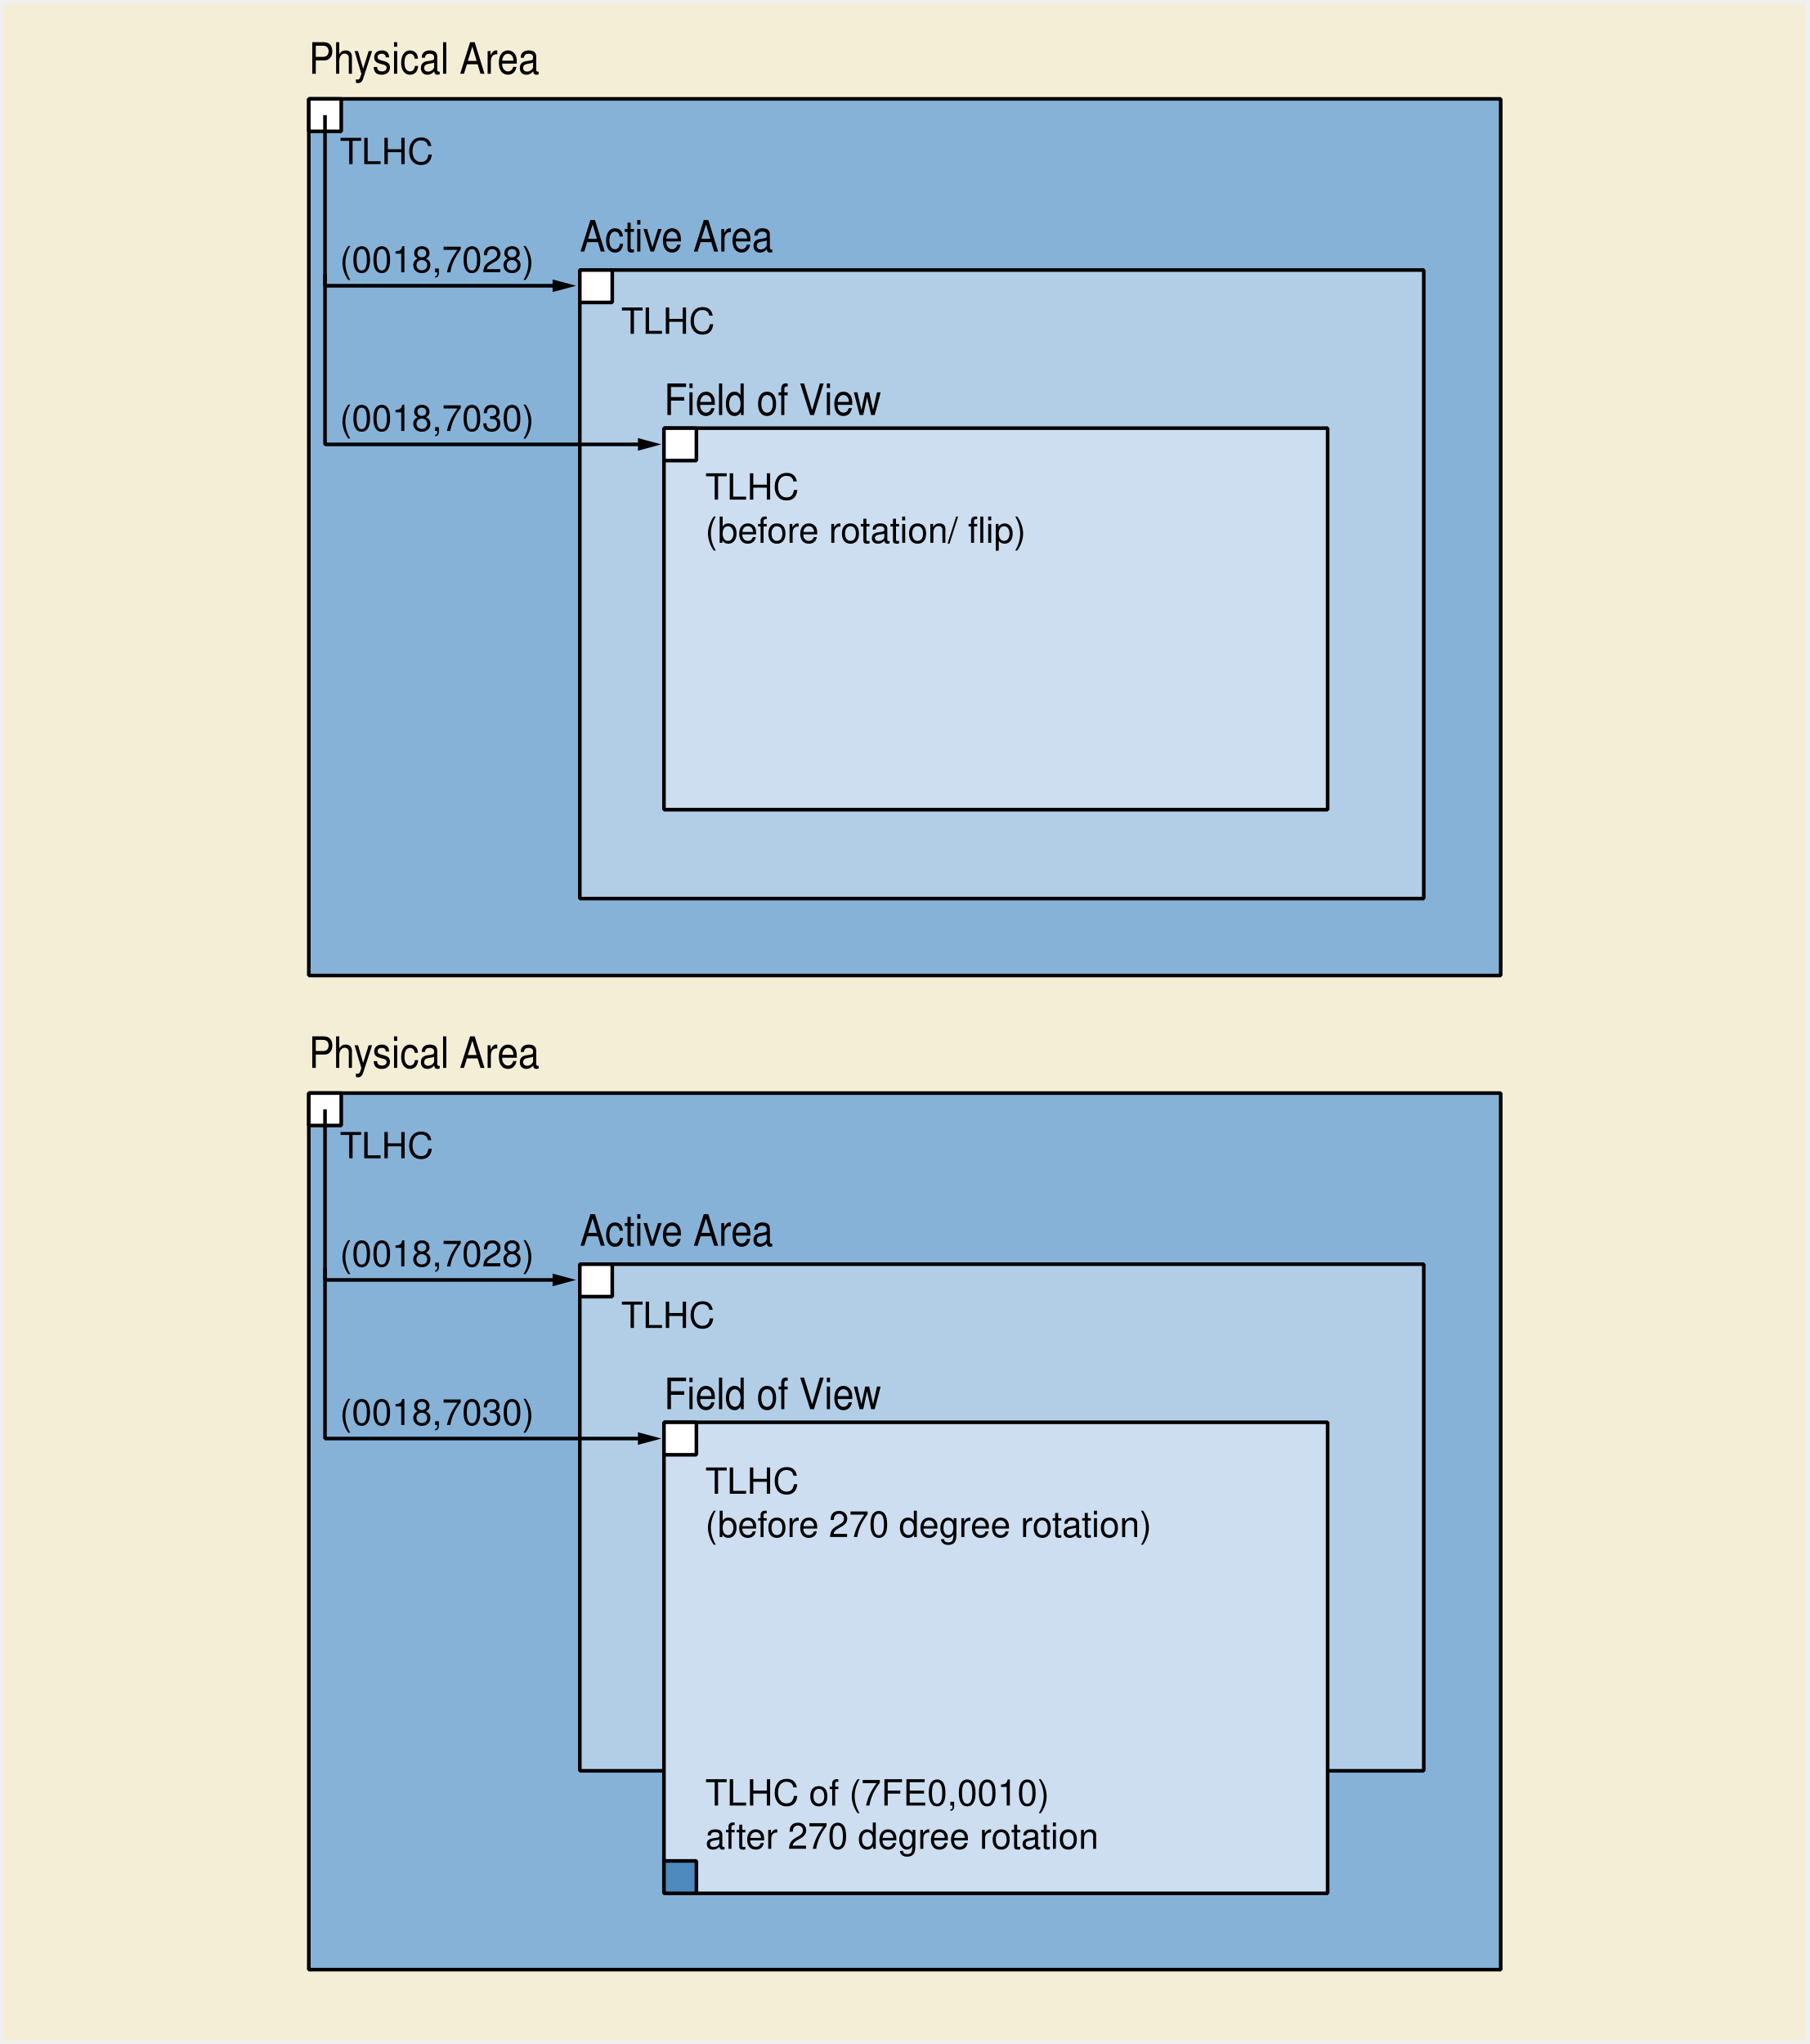
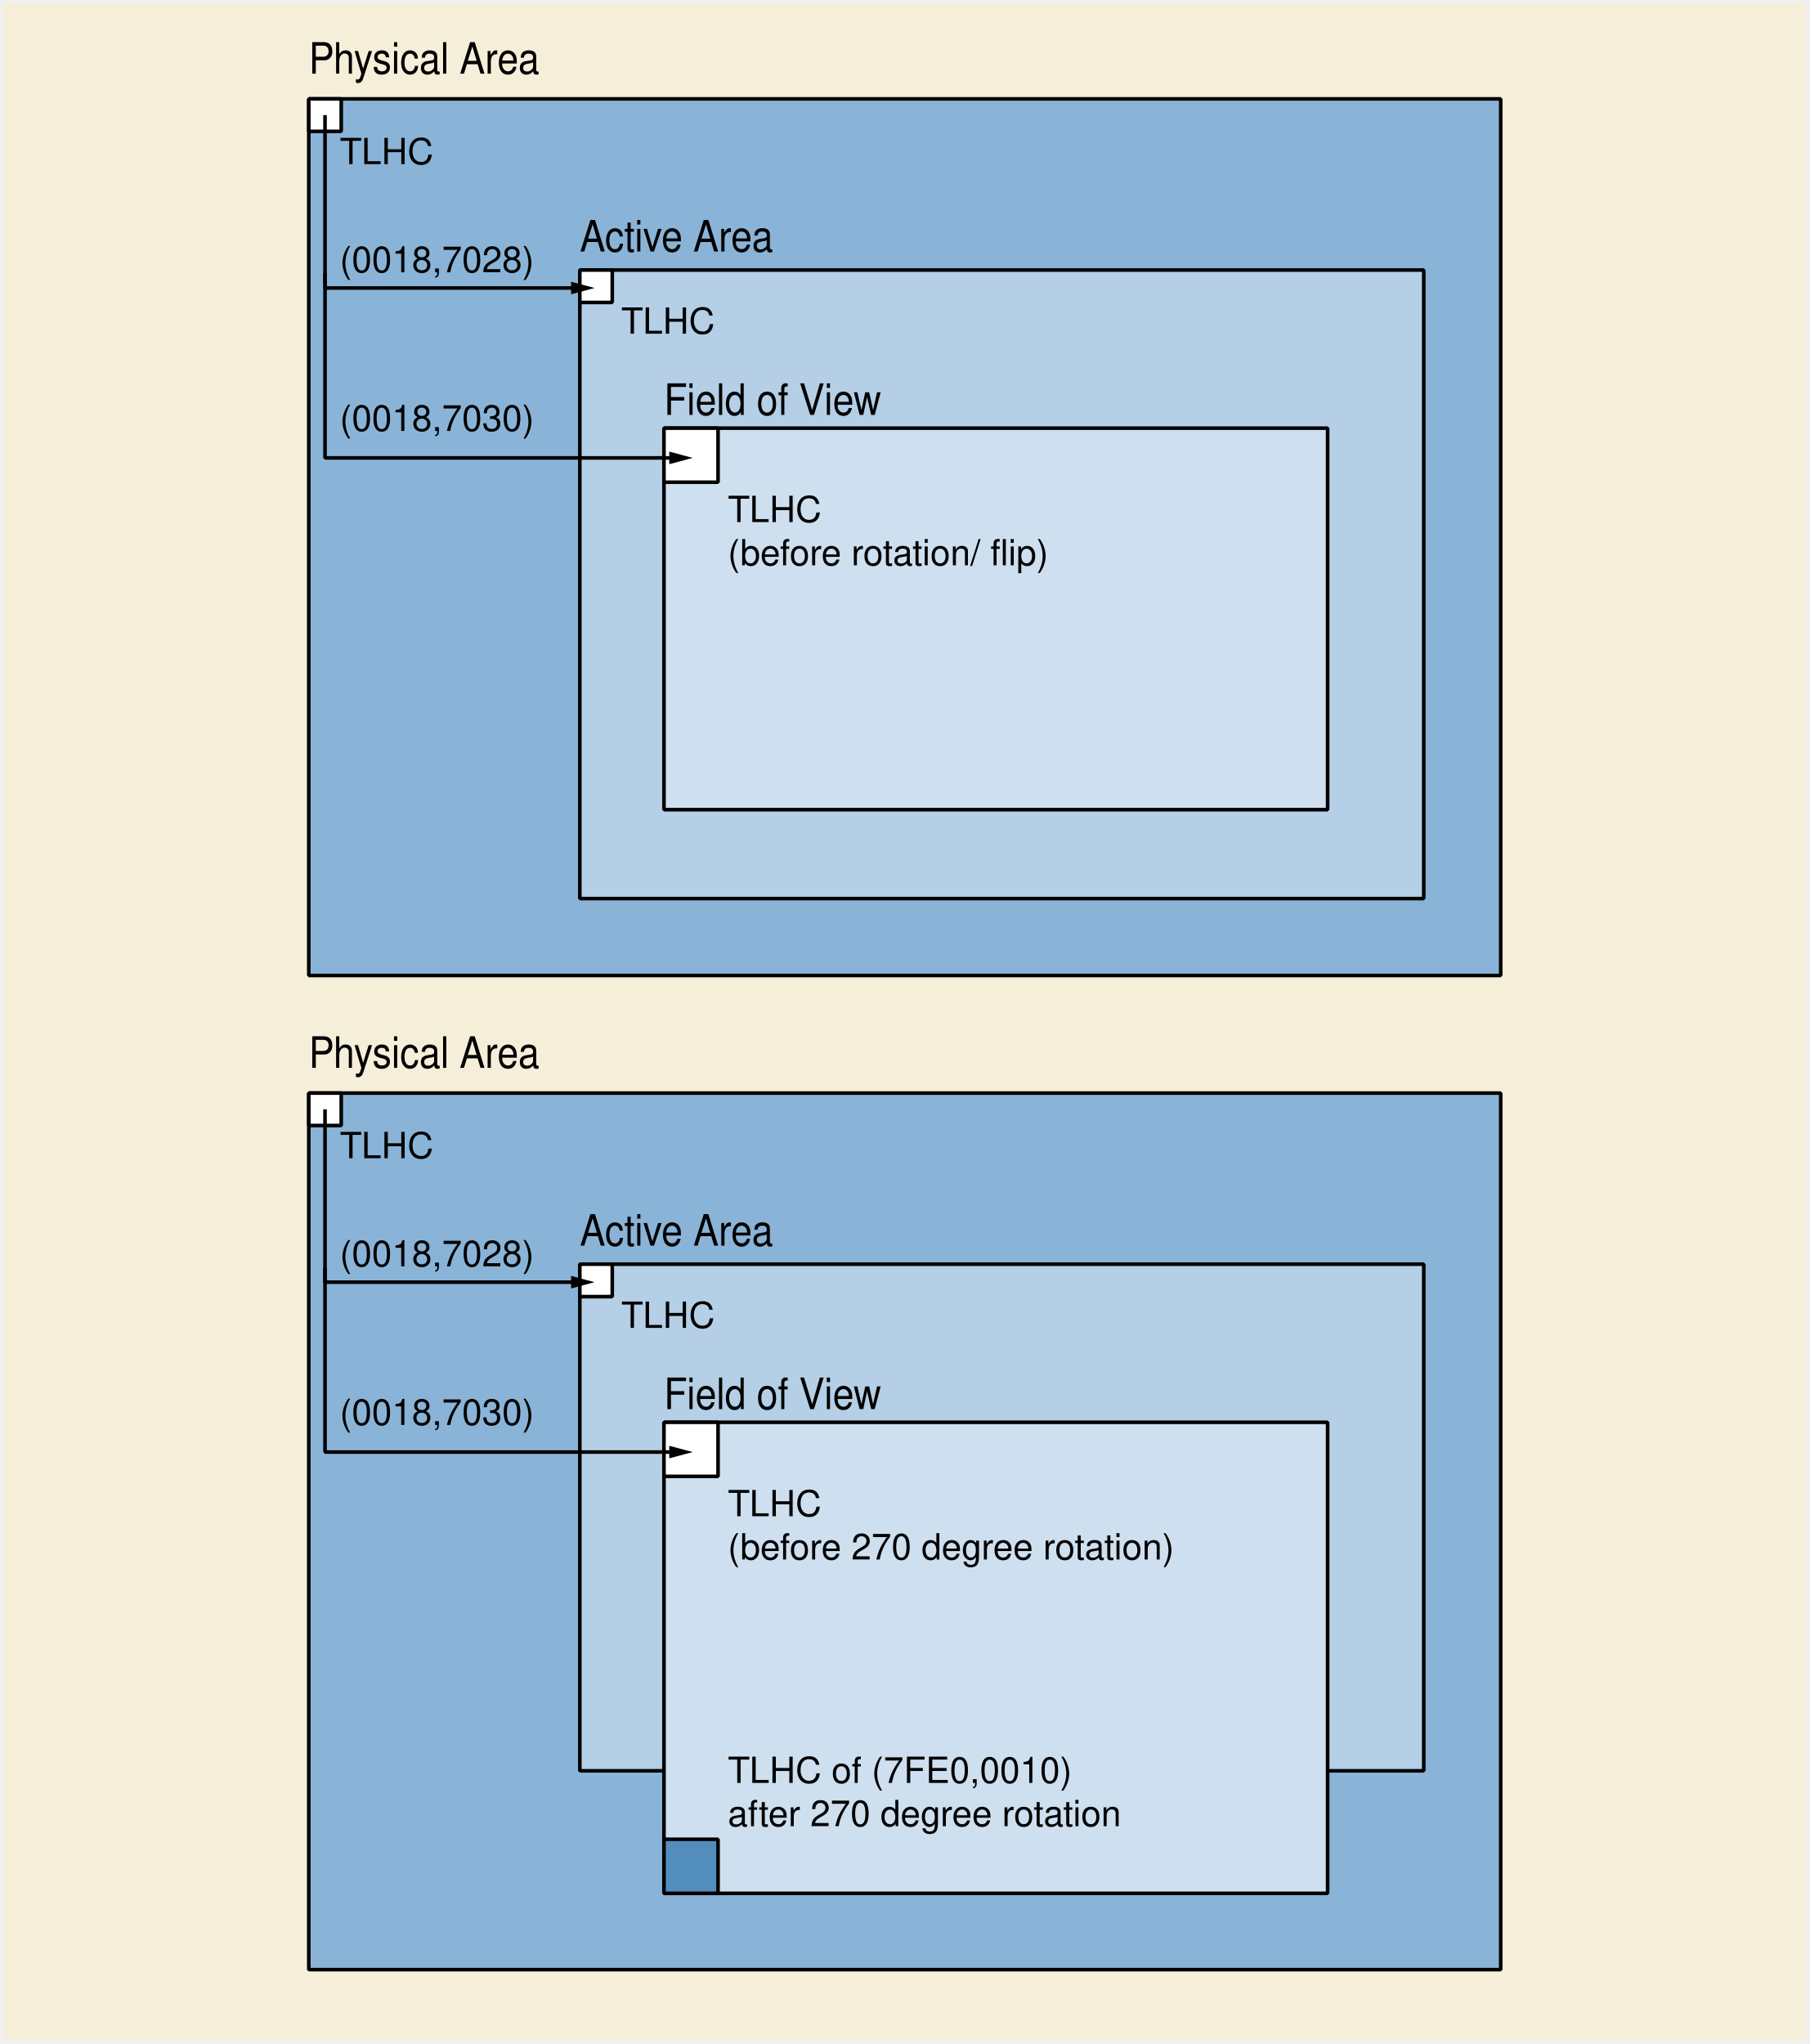
<svg xmlns="http://www.w3.org/2000/svg" version="1.1" id="Layer_1" x="0px" y="0px" width="502px" height="567.002px" viewBox="0 0 502 567.002" enable-background="new 0 0 502 567.002" xml:space="preserve">
  <defs>
    <style type="text/css">
	text {
	  font-family: Helvetica, Verdana, ArialUnicodeMS, san-serif
	}
	</style>
  </defs>
  <g>
   </g>
  <g>
-     <rect x="1" y="1" fill="#F5EED6" width="500" height="565.002" />
+     <rect x="1" y="1" fill="#F5EED8" width="500" height="565.002" />
    <g>
      <g>
        <g>
-           <text transform="matrix(0.8815 0 0 1 85.667 20.4517)" font-size="12">Physical Area</text>
+           <text transform="matrix(0.8815 0 0 1 85.667 20.4307)" font-size="12">Physical Area</text>
        </g>
-         <rect x="85.668" y="27.434" fill="#86B2D8" stroke="#000000" stroke-miterlimit="1" width="330.666" height="243.167" />
+         <rect x="85.668" y="27.434" fill="#8AB4D7" stroke="#000000" stroke-miterlimit="1" width="330.666" height="243.167" />
        <rect x="85.668" y="27.434" fill="#FFFFFF" stroke="#000000" stroke-miterlimit="1" width="9" height="9" />
        <text transform="matrix(1 0 0 1 94.2666 45.5322)">
          <tspan x="0" y="0" font-size="10">TLHC</tspan>
          <tspan x="0" y="30" font-size="10">(0018,7028)</tspan>
          <tspan x="0" y="74" font-size="10">(0018,7030)</tspan>
        </text>
        <g>
-           <text transform="matrix(0.8815 0 0 1 160.8638 69.7847)" font-size="12">Active Area</text>
+           <text transform="matrix(0.8815 0 0 1 160.8638 69.7637)" font-size="12">Active Area</text>
        </g>
-         <rect x="160.855" y="74.899" fill="#B2CEE7" stroke="#000000" stroke-miterlimit="1" width="234.129" height="174.367" />
+         <rect x="160.855" y="74.899" fill="#B4CFE6" stroke="#000000" stroke-miterlimit="1" width="234.129" height="174.367" />
        <rect x="160.855" y="74.899" fill="#FFFFFF" stroke="#000000" stroke-miterlimit="1" width="9" height="9" />
-         <rect x="184.2" y="118.765" fill="#CCDEF0" stroke="#000000" stroke-miterlimit="1" width="184.118" height="105.836" />
-         <rect x="184.2" y="118.765" fill="#FFFFFF" stroke="#000000" stroke-miterlimit="1" width="9" height="9" />
+         <rect x="184.2" y="118.765" fill="#CEDFEF" stroke="#000000" stroke-miterlimit="1" width="184.118" height="105.836" />
+         <rect x="184.2" y="118.765" fill="#FFFFFF" stroke="#000000" stroke-miterlimit="1" width="15" height="15" />
        <g>
-           <text transform="matrix(0.8815 0 0 1 184.2002 115.1177)" font-size="12">Field of View</text>
+           <text transform="matrix(0.8815 0 0 1 184.2002 115.0967)" font-size="12">Field of View</text>
        </g>
-         <text transform="matrix(1 0 0 1 195.667 138.5879)">
+         <text transform="matrix(1 0 0 1 201.917 144.8169)">
          <tspan x="0" y="0" font-size="10">TLHC</tspan>
          <tspan x="0" y="12" font-size="10">(before rotation/ flip)</tspan>
        </text>
-         <text transform="matrix(1 0 0 1 172.333 92.5879)" font-size="10">TLHC</text>
+         <text transform="matrix(1 0 0 1 172.333 92.5669)" font-size="10">TLHC</text>
        <g>
          <g>
-             <polyline fill="none" stroke="#000000" stroke-miterlimit="1" points="90.168,31.934 90.168,79.267 154.5,79.267      " />
+             <polyline fill="none" stroke="#000000" stroke-miterlimit="1" points="90.168,31.934 90.168,79.892 159.625,79.892      " />
            <g>
-               <polygon points="153.311,81.01 159.815,79.267 153.311,77.523       " />
+               <polygon points="158.436,81.635 164.94,79.892 158.436,78.148       " />
            </g>
          </g>
        </g>
        <g>
          <g>
-             <polyline fill="none" stroke="#000000" stroke-miterlimit="1" points="90.168,75.934 90.168,123.267 178.167,123.267      " />
+             <polyline fill="none" stroke="#000000" stroke-miterlimit="1" points="90.168,75.934 90.168,127.017 186.854,127.017      " />
            <g>
-               <polygon points="176.978,125.01 183.482,123.267 176.978,121.523       " />
+               <polygon points="185.666,128.76 192.17,127.017 185.666,125.273       " />
            </g>
          </g>
        </g>
      </g>
      <g>
        <g>
-           <text transform="matrix(0.8815 0 0 1 85.667 296.2334)" font-size="12">Physical Area</text>
+           <text transform="matrix(0.8815 0 0 1 85.667 296.2119)" font-size="12">Physical Area</text>
        </g>
-         <rect x="85.668" y="303.216" fill="#86B2D8" stroke="#000000" stroke-miterlimit="1" width="330.666" height="243.168" />
+         <rect x="85.668" y="303.216" fill="#8AB4D7" stroke="#000000" stroke-miterlimit="1" width="330.666" height="243.168" />
        <rect x="85.668" y="303.216" fill="#FFFFFF" stroke="#000000" stroke-miterlimit="1" width="9" height="9" />
-         <text transform="matrix(1 0 0 1 94.2666 321.3027)">
+         <text transform="matrix(1 0 0 1 94.2666 321.2822)">
          <tspan x="0" y="0" font-size="10">TLHC</tspan>
          <tspan x="0" y="30" font-size="10">(0018,7028)</tspan>
          <tspan x="0" y="74" font-size="10">(0018,7030)</tspan>
        </text>
        <g>
-           <text transform="matrix(0.8815 0 0 1 160.8638 345.5664)" font-size="12">Active Area</text>
+           <text transform="matrix(0.8815 0 0 1 160.8638 345.5459)" font-size="12">Active Area</text>
        </g>
-         <rect x="160.855" y="350.683" fill="#B2CEE7" stroke="#000000" stroke-miterlimit="1" width="234.129" height="140.533" />
+         <rect x="160.855" y="350.683" fill="#B4CFE6" stroke="#000000" stroke-miterlimit="1" width="234.129" height="140.533" />
        <rect x="160.855" y="350.683" fill="#FFFFFF" stroke="#000000" stroke-miterlimit="1" width="9" height="9" />
-         <rect x="184.201" y="394.548" fill="#CCDEF0" stroke="#000000" stroke-miterlimit="1" width="184.117" height="130.668" />
-         <rect x="184.201" y="394.548" fill="#FFFFFF" stroke="#000000" stroke-miterlimit="1" width="9" height="9" />
+         <rect x="184.201" y="394.548" fill="#CEDFEF" stroke="#000000" stroke-miterlimit="1" width="184.117" height="130.668" />
+         <rect x="184.201" y="394.548" fill="#FFFFFF" stroke="#000000" stroke-miterlimit="1" width="15" height="15" />
        <g>
-           <text transform="matrix(0.8815 0 0 1 184.2002 390.8994)" font-size="12">Field of View</text>
+           <text transform="matrix(0.8815 0 0 1 184.2002 390.8779)" font-size="12">Field of View</text>
        </g>
-         <text transform="matrix(1 0 0 1 195.667 414.3701)">
+         <text transform="matrix(1 0 0 1 201.917 420.5986)">
          <tspan x="0" y="0" font-size="10">TLHC</tspan>
          <tspan x="0" y="12" font-size="10">(before 270 degree rotation)</tspan>
        </text>
-         <rect x="184.201" y="516.216" fill="#4F8ABE" stroke="#000000" stroke-miterlimit="1" width="9" height="9" />
-         <text transform="matrix(1 0 0 1 195.667 500.8506)">
+         <rect x="184.201" y="510.216" fill="#538DBE" stroke="#000000" stroke-miterlimit="1" width="15" height="15" />
+         <text transform="matrix(1 0 0 1 201.917 494.5791)">
          <tspan x="0" y="0" font-size="10">TLHC of (7FE0,0010)</tspan>
          <tspan x="0" y="12" font-size="10">after 270 degree rotation</tspan>
        </text>
-         <text transform="matrix(1 0 0 1 172.333 368.3701)" font-size="10">TLHC</text>
+         <text transform="matrix(1 0 0 1 172.333 368.3486)" font-size="10">TLHC</text>
        <g>
          <g>
-             <polyline fill="none" stroke="#000000" stroke-miterlimit="1" points="90.168,307.716 90.168,355.05 154.5,355.05      " />
+             <polyline fill="none" stroke="#000000" stroke-miterlimit="1" points="90.168,307.716 90.168,355.675 159.625,355.675      " />
            <g>
-               <polygon points="153.311,356.793 159.815,355.05 153.311,353.307       " />
+               <polygon points="158.436,357.418 164.94,355.675 158.436,353.932       " />
            </g>
          </g>
        </g>
        <g>
          <g>
-             <polyline fill="none" stroke="#000000" stroke-miterlimit="1" points="90.168,351.716 90.168,399.05 178.167,399.05      " />
+             <polyline fill="none" stroke="#000000" stroke-miterlimit="1" points="90.168,351.716 90.168,402.8 186.854,402.8      " />
            <g>
-               <polygon points="176.978,400.793 183.482,399.05 176.978,397.307       " />
+               <polygon points="185.666,404.543 192.17,402.8 185.666,401.057       " />
            </g>
          </g>
        </g>
      </g>
    </g>
  </g>
</svg>
